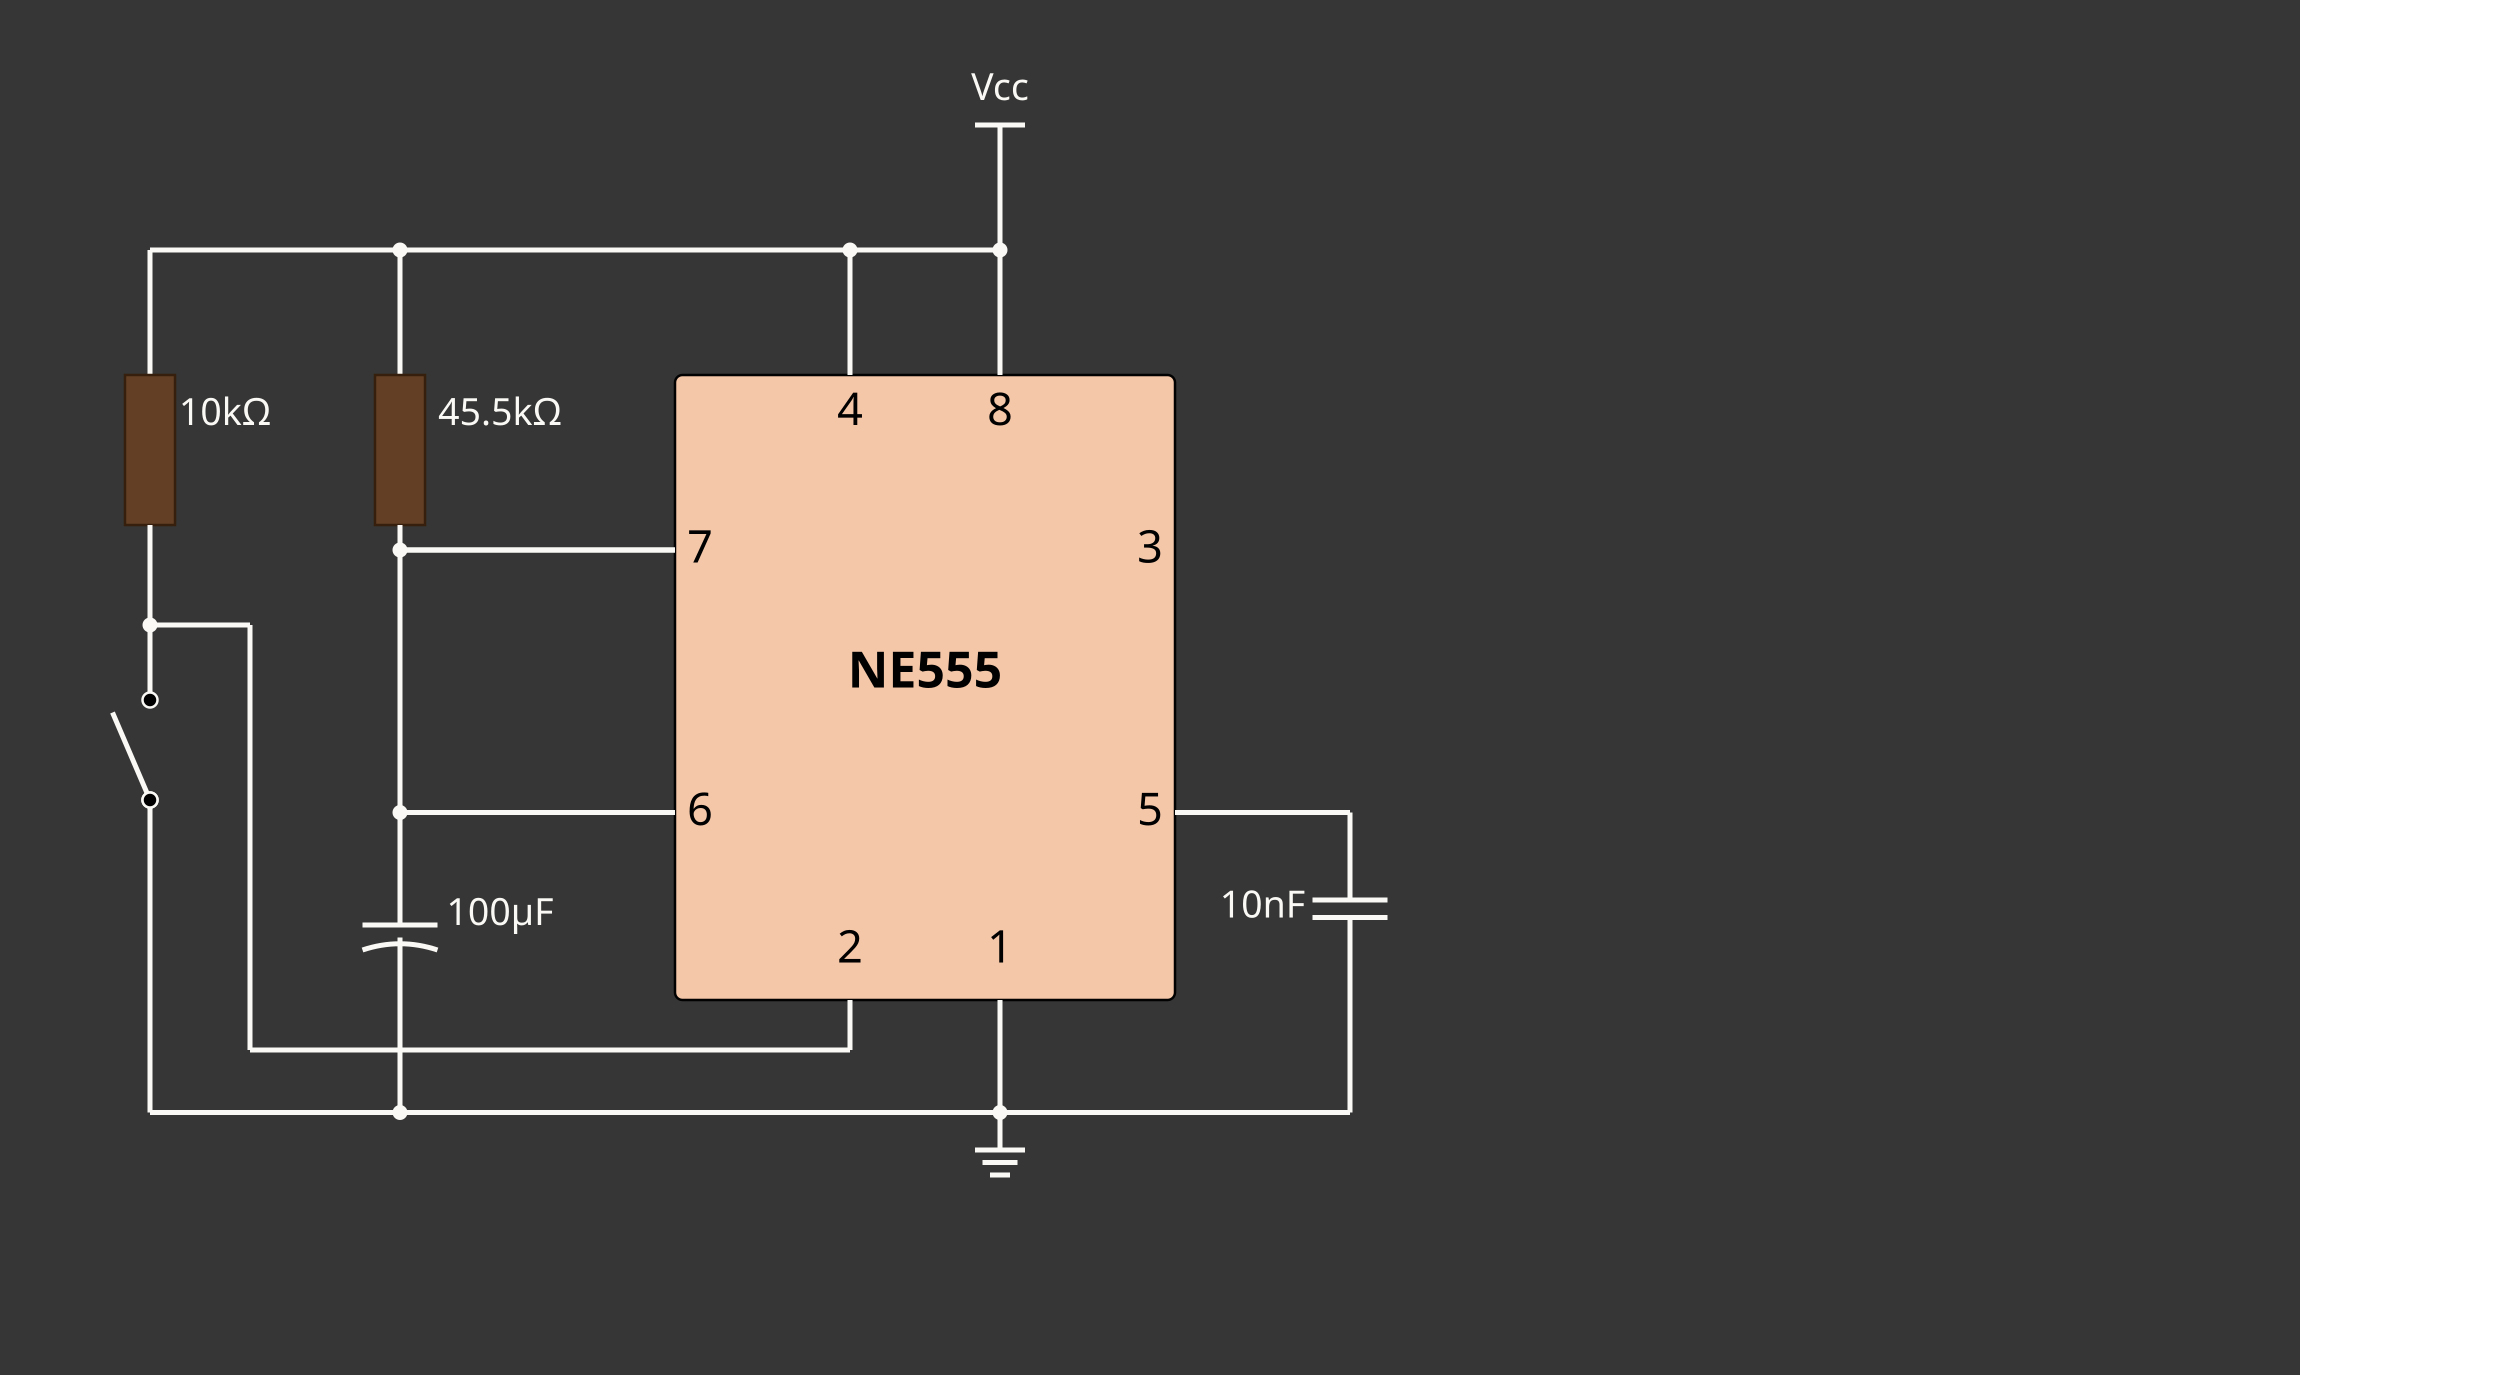
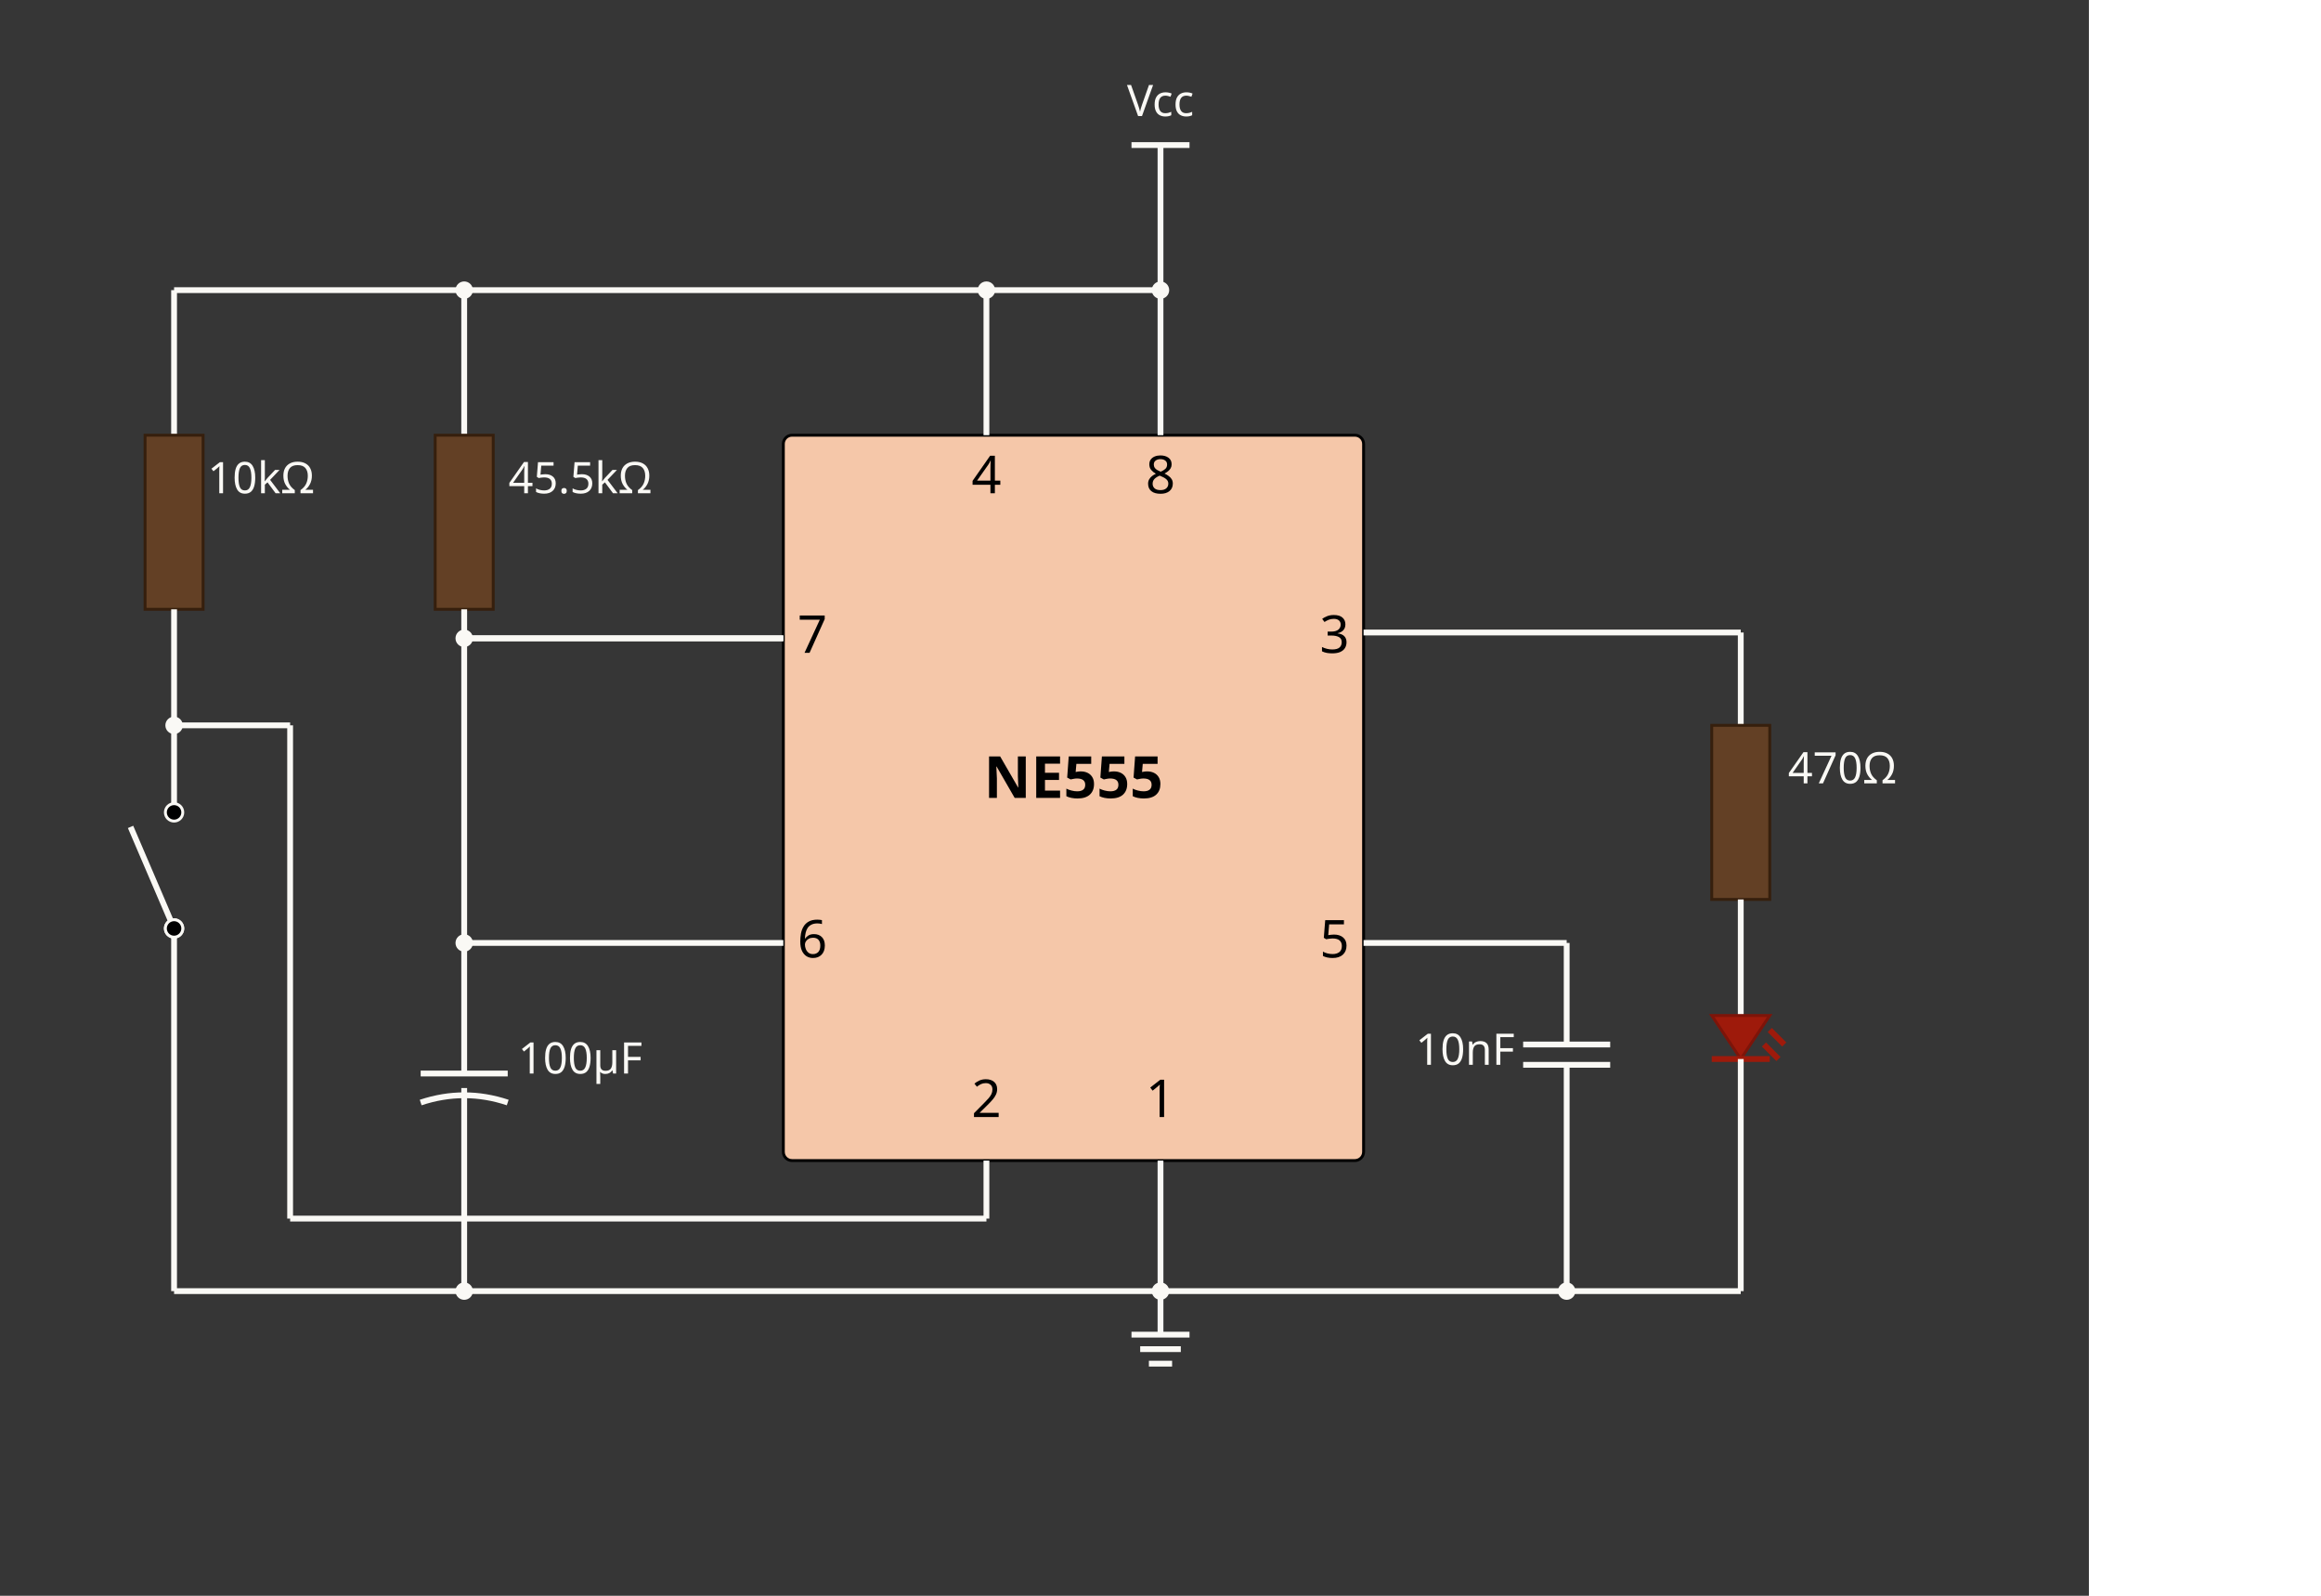
- <svg xmlns="http://www.w3.org/2000/svg" width="1000" viewBox="80 0 1000 550" role="img">
+ <svg xmlns="http://www.w3.org/2000/svg" width="1000" viewBox="80 0 800 550" role="img">
  <rect width="100%" height="100%" style="fill:rgb(54, 54, 54)" />
  <rect x="350" y="150" width="200" height="250" rx="3" fill="#f5c7a9" stroke="#010101" stroke-width="1" />
  <text font-family="sans-serif" font-size="20" font-weight="750" fill="#010101" text-anchor="middle" x="450" y="275">NE555</text>
  <text font-family="sans-serif" font-size="18" font-weight="500" fill="#010101" text-anchor="middle" x="420" y="170">4</text>
  <text font-family="sans-serif" font-size="18" font-weight="500" fill="#010101" text-anchor="middle" x="480" y="170">8</text>
  <text font-family="sans-serif" font-size="18" font-weight="500" fill="#010101" text-anchor="middle" x="420" y="385">2</text>
  <text font-family="sans-serif" font-size="18" font-weight="500" fill="#010101" text-anchor="middle" x="480" y="385">1</text>
  <text font-family="sans-serif" font-size="18" font-weight="500" fill="#010101" text-anchor="middle" x="360" y="225">7</text>
  <text font-family="sans-serif" font-size="18" font-weight="500" fill="#010101" text-anchor="middle" x="360" y="330">6</text>
  <text font-family="sans-serif" font-size="18" font-weight="500" fill="#010101" text-anchor="middle" x="540" y="225">3</text>
  <text font-family="sans-serif" font-size="18" font-weight="500" fill="#010101" text-anchor="middle" x="540" y="330">5</text>
  <text font-family="sans-serif" font-size="15" font-weight="500" fill="rgb(250, 249, 245)" text-anchor="middle" x="480" y="40">Vcc</text>
  <line x1="470" y1="50" x2="490" y2="50" stroke="rgb(250, 249, 245)" stroke-width="2" />
  <line x1="480" y1="50" x2="480" y2="150" stroke="rgb(250, 249, 245)" stroke-width="2" />
  <line x1="420" y1="100" x2="420" y2="150" stroke="rgb(250, 249, 245)" stroke-width="2" />
  <line x1="140" y1="100" x2="480" y2="100" stroke="rgb(250, 249, 245)" stroke-width="2" />
  <line x1="140" y1="100" x2="140" y2="150" stroke="rgb(250, 249, 245)" stroke-width="2" />
  <line x1="240" y1="100" x2="240" y2="150" stroke="rgb(250, 249, 245)" stroke-width="2" />
  <circle cx="240" cy="100" r="3" fill="rgb(250, 249, 245)" />
  <circle cx="480" cy="100" r="3" fill="rgb(250, 249, 245)" />
  <circle cx="420" cy="100" r="3" fill="rgb(250, 249, 245)" />
  <rect x="130" y="150" width="20" height="60" fill="#634025" stroke="#361f0d" stroke-width="1" />
  <text font-family="sans-serif" font-size="15" font-weight="500" fill="rgb(250, 249, 245)" text-anchor="middle" x="170" y="170">10kΩ</text>
  <line x1="140" y1="210" x2="140" y2="280" stroke="rgb(250, 249, 245)" stroke-width="2" />
  <circle cx="140" cy="280" r="3" stroke="rgb(250, 249, 245)" />
  <circle cx="140" cy="320" r="3" stroke="rgb(250, 249, 245)" />
  <line x1="140" y1="320" x2="140" y2="445" stroke="rgb(250, 249, 245)" stroke-width="2" />
  <line x1="125" y1="285" x2="140" y2="320" stroke="rgb(250, 249, 245)" stroke-width="2" />
  <circle cx="140" cy="320" r="3" stroke="rgb(250, 249, 245)" />
  <line x1="140" y1="250" x2="180" y2="250" stroke="rgb(250, 249, 245)" stroke-width="2" />
  <line x1="180" y1="250" x2="180" y2="420" stroke="rgb(250, 249, 245)" stroke-width="2" />
  <line x1="180" y1="420" x2="420" y2="420" stroke="rgb(250, 249, 245)" stroke-width="2" />
  <line x1="420" y1="400" x2="420" y2="420" stroke="rgb(250, 249, 245)" stroke-width="2" />
  <circle cx="140" cy="250" r="3" fill="rgb(250, 249, 245)" />
  <rect x="230" y="150" width="20" height="60" fill="#634025" stroke="#361f0d" stroke-width="1" />
  <text font-family="sans-serif" font-size="15" font-weight="500" fill="rgb(250, 249, 245)" text-anchor="middle" x="280" y="170">45.5kΩ</text>
  <line x1="240" y1="220" x2="350" y2="220" stroke="rgb(250, 249, 245)" stroke-width="2" />
  <line x1="240" y1="325" x2="350" y2="325" stroke="rgb(250, 249, 245)" stroke-width="2" />
  <line x1="240" y1="220" x2="350" y2="220" stroke="rgb(250, 249, 245)" stroke-width="2" />
  <line x1="240" y1="210" x2="240" y2="370" stroke="rgb(250, 249, 245)" stroke-width="2" />
  <circle cx="240" cy="325" r="3" fill="rgb(250, 249, 245)" />
  <circle cx="240" cy="220" r="3" fill="rgb(250, 249, 245)" />
  <line x1="225" y1="370" x2="255" y2="370" stroke="rgb(250, 249, 245)" stroke-width="2" />
  <path d="M225 380 Q240 375 255 380" fill="none" stroke="rgb(250, 249, 245)" stroke-width="2" />
  <line x1="240" y1="375" x2="240" y2="445" stroke="rgb(250, 249, 245)" stroke-width="2" />
  <text font-family="sans-serif" font-size="15" font-weight="500" fill="rgb(250, 249, 245)" text-anchor="middle" x="280" y="370">100µF</text>
  <line x1="550" y1="325" x2="620" y2="325" stroke="rgb(250, 249, 245)" stroke-width="2" />
  <line x1="620" y1="325" x2="620" y2="360" stroke="rgb(250, 249, 245)" stroke-width="2" />
  <line x1="605" y1="360" x2="635" y2="360" stroke="rgb(250, 249, 245)" stroke-width="2" />
  <line x1="605" y1="367" x2="635" y2="367" stroke="rgb(250, 249, 245)" stroke-width="2" />
  <line x1="620" y1="367" x2="620" y2="445" stroke="rgb(250, 249, 245)" stroke-width="2" />
  <text font-family="sans-serif" font-size="15" font-weight="500" fill="rgb(250, 249, 245)" text-anchor="middle" x="585" y="367">10nF</text>
+   <line x1="550" y1="218" x2="680" y2="218" stroke="rgb(250, 249, 245)" stroke-width="2" />
+   <line x1="680" y1="218" x2="680" y2="250" stroke="rgb(250, 249, 245)" stroke-width="2" />
+   <rect x="670" y="250" width="20" height="60" fill="#634025" stroke="#361f0d" stroke-width="1" />
+   <text font-family="sans-serif" font-size="15" font-weight="500" fill="rgb(250, 249, 245)" text-anchor="middle" x="715" y="270">470Ω</text>
+   <line x1="680" y1="310" x2="680" y2="350" stroke="rgb(250, 249, 245)" stroke-width="2" />
+   <polygon points="670,350 690,350 680,365" fill="#9e1a0b" stroke="#7d1409" stroke-width="1" />
+   <line x1="670" y1="365" x2="690" y2="365" stroke="#9e1a0b" stroke-width="2" />
+   <line x1="680" y1="365" x2="680" y2="445" stroke="rgb(250, 249, 245)" stroke-width="2" />
+   <line x1="690" y1="355" x2="695" y2="360" stroke="#9e1a0b" stroke-width="2" />
+   <line x1="688" y1="360" x2="693" y2="365" stroke="#9e1a0b" stroke-width="2" />
  <line x1="480" y1="400" x2="480" y2="445" stroke="rgb(250, 249, 245)" stroke-width="2" />
-   <line x1="140" y1="445" x2="620" y2="445" stroke="rgb(250, 249, 245)" stroke-width="2" />
+   <line x1="140" y1="445" x2="680" y2="445" stroke="rgb(250, 249, 245)" stroke-width="2" />
  <circle cx="240" cy="445" r="3" fill="rgb(250, 249, 245)" />
  <circle cx="480" cy="445" r="3" fill="rgb(250, 249, 245)" />
+   <circle cx="620" cy="445" r="3" fill="rgb(250, 249, 245)" />
  <line x1="480" y1="445" x2="480" y2="460" stroke="rgb(250, 249, 245)" stroke-width="2" />
  <line x1="470" y1="460" x2="490" y2="460" stroke="rgb(250, 249, 245)" stroke-width="2" />
  <line x1="473" y1="465" x2="487" y2="465" stroke="rgb(250, 249, 245)" stroke-width="2" />
  <line x1="476" y1="470" x2="484" y2="470" stroke="rgb(250, 249, 245)" stroke-width="2" />
</svg>
